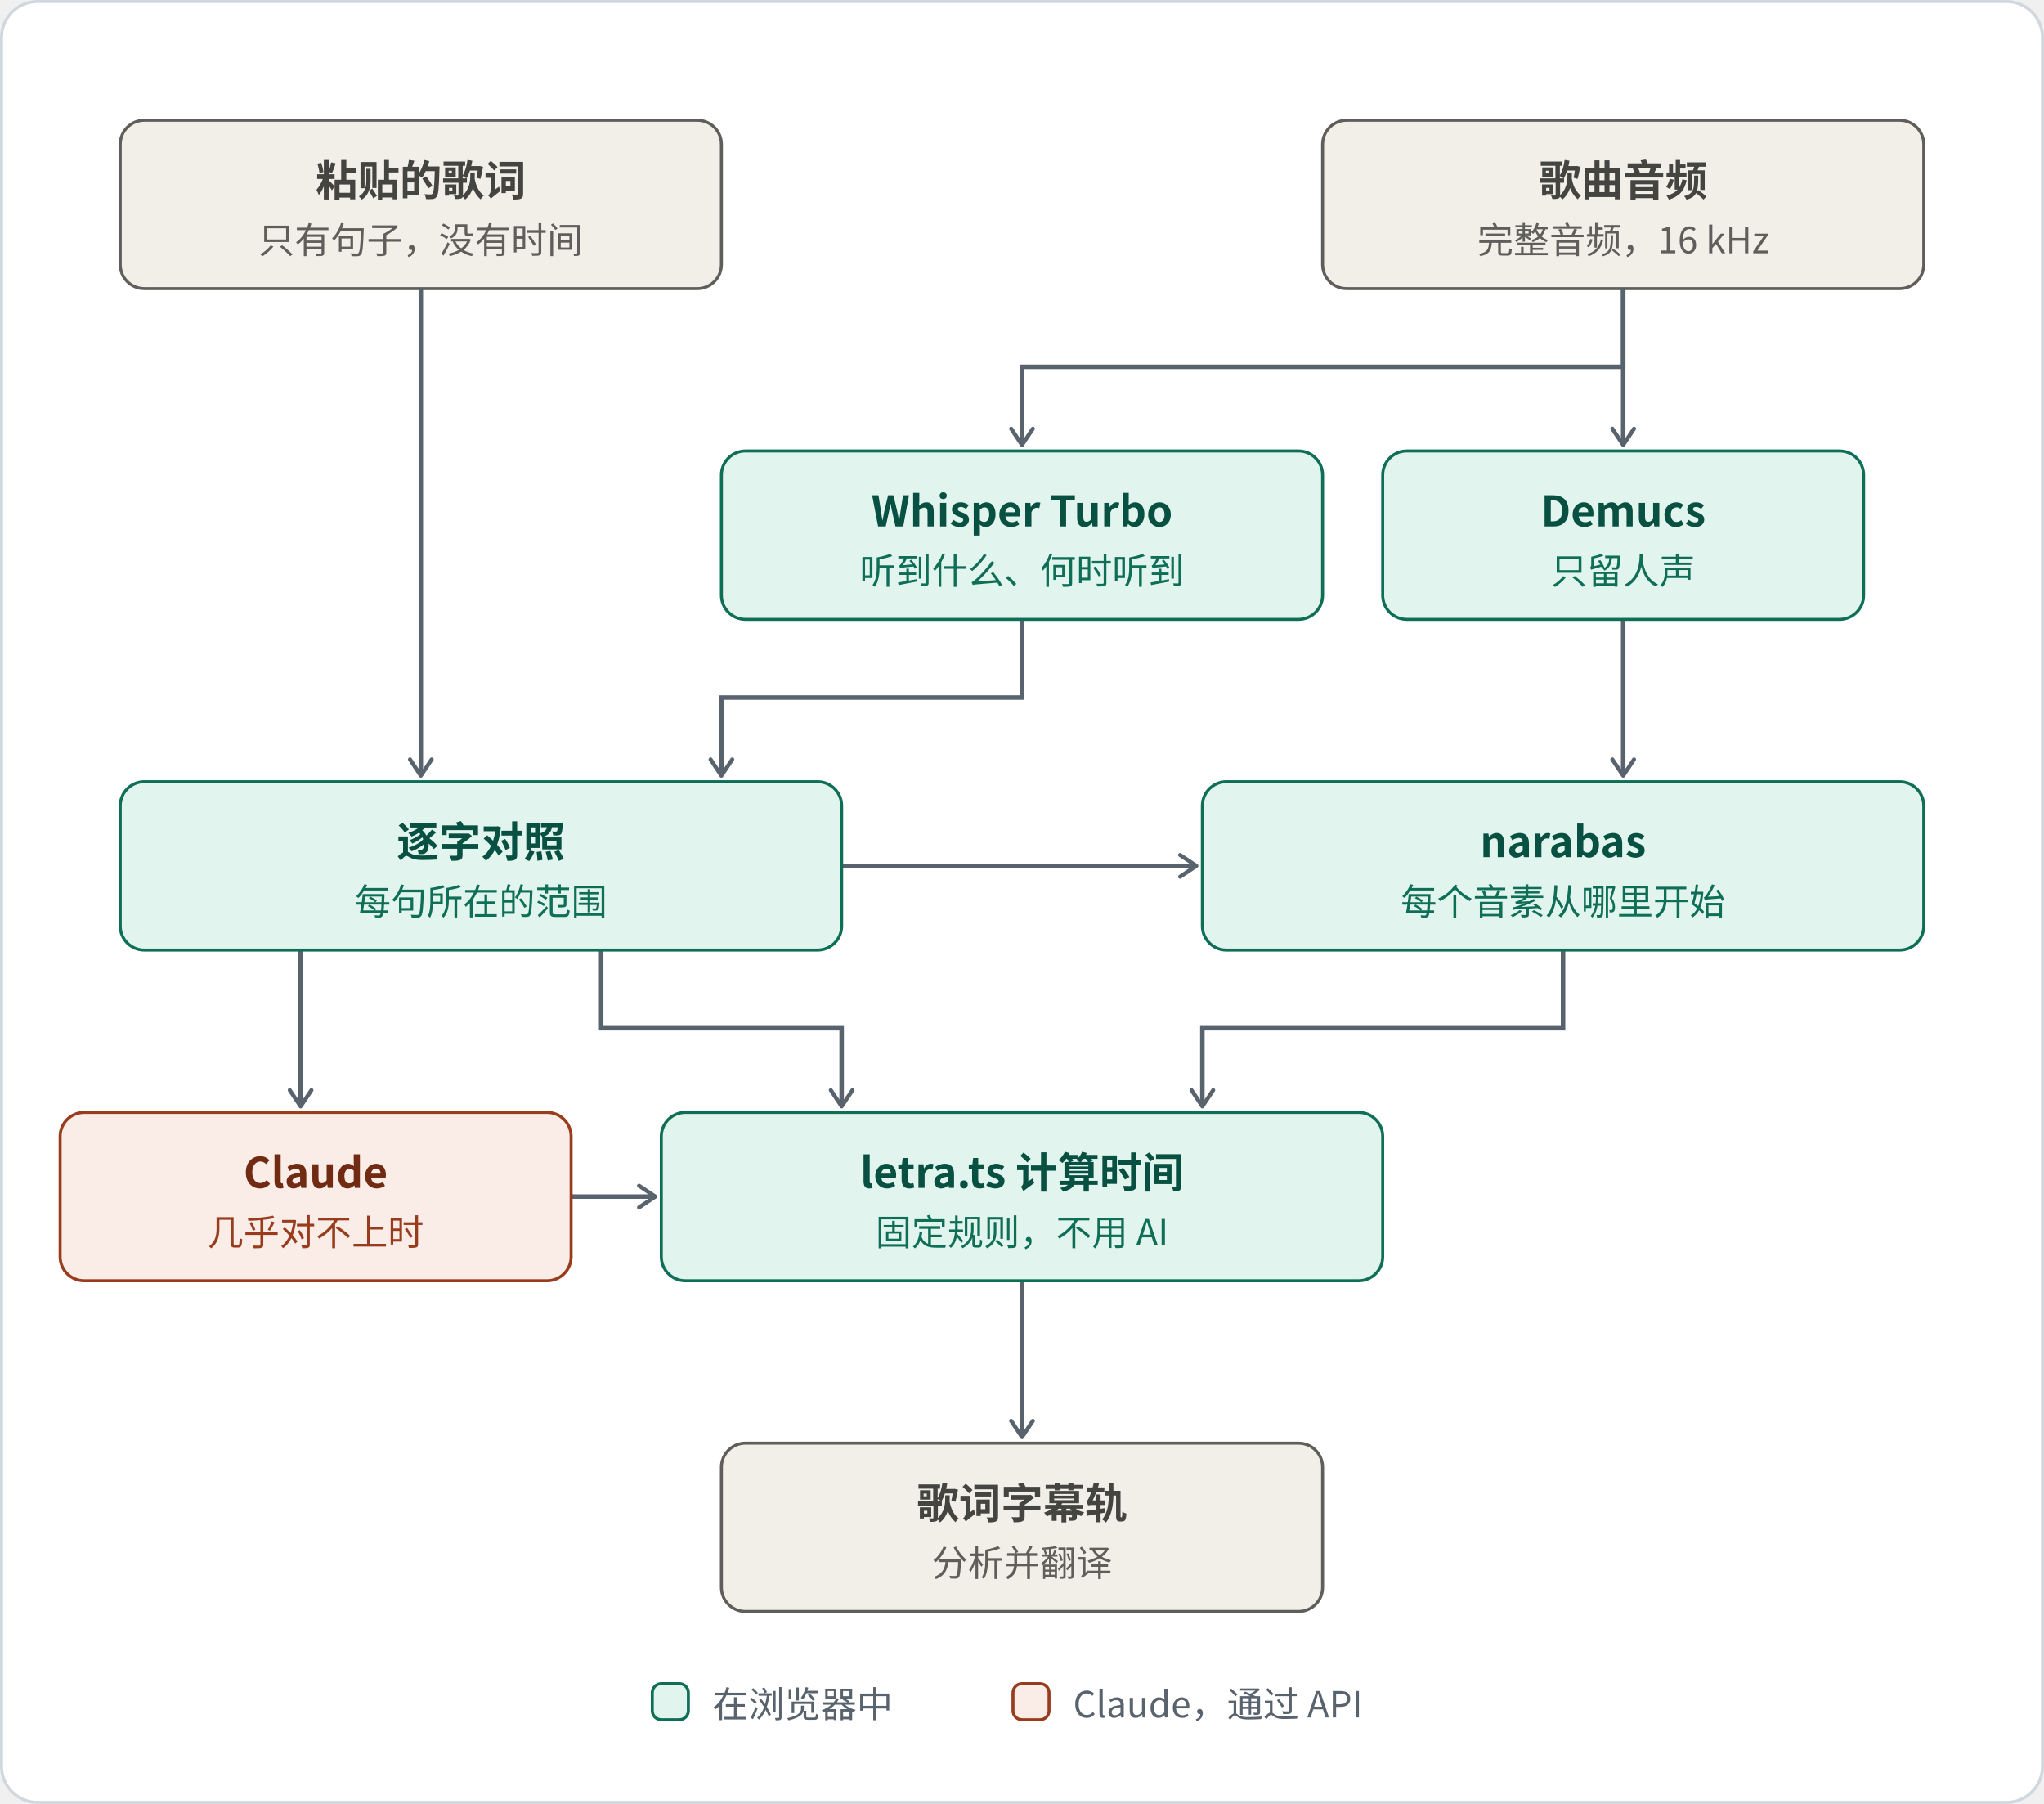
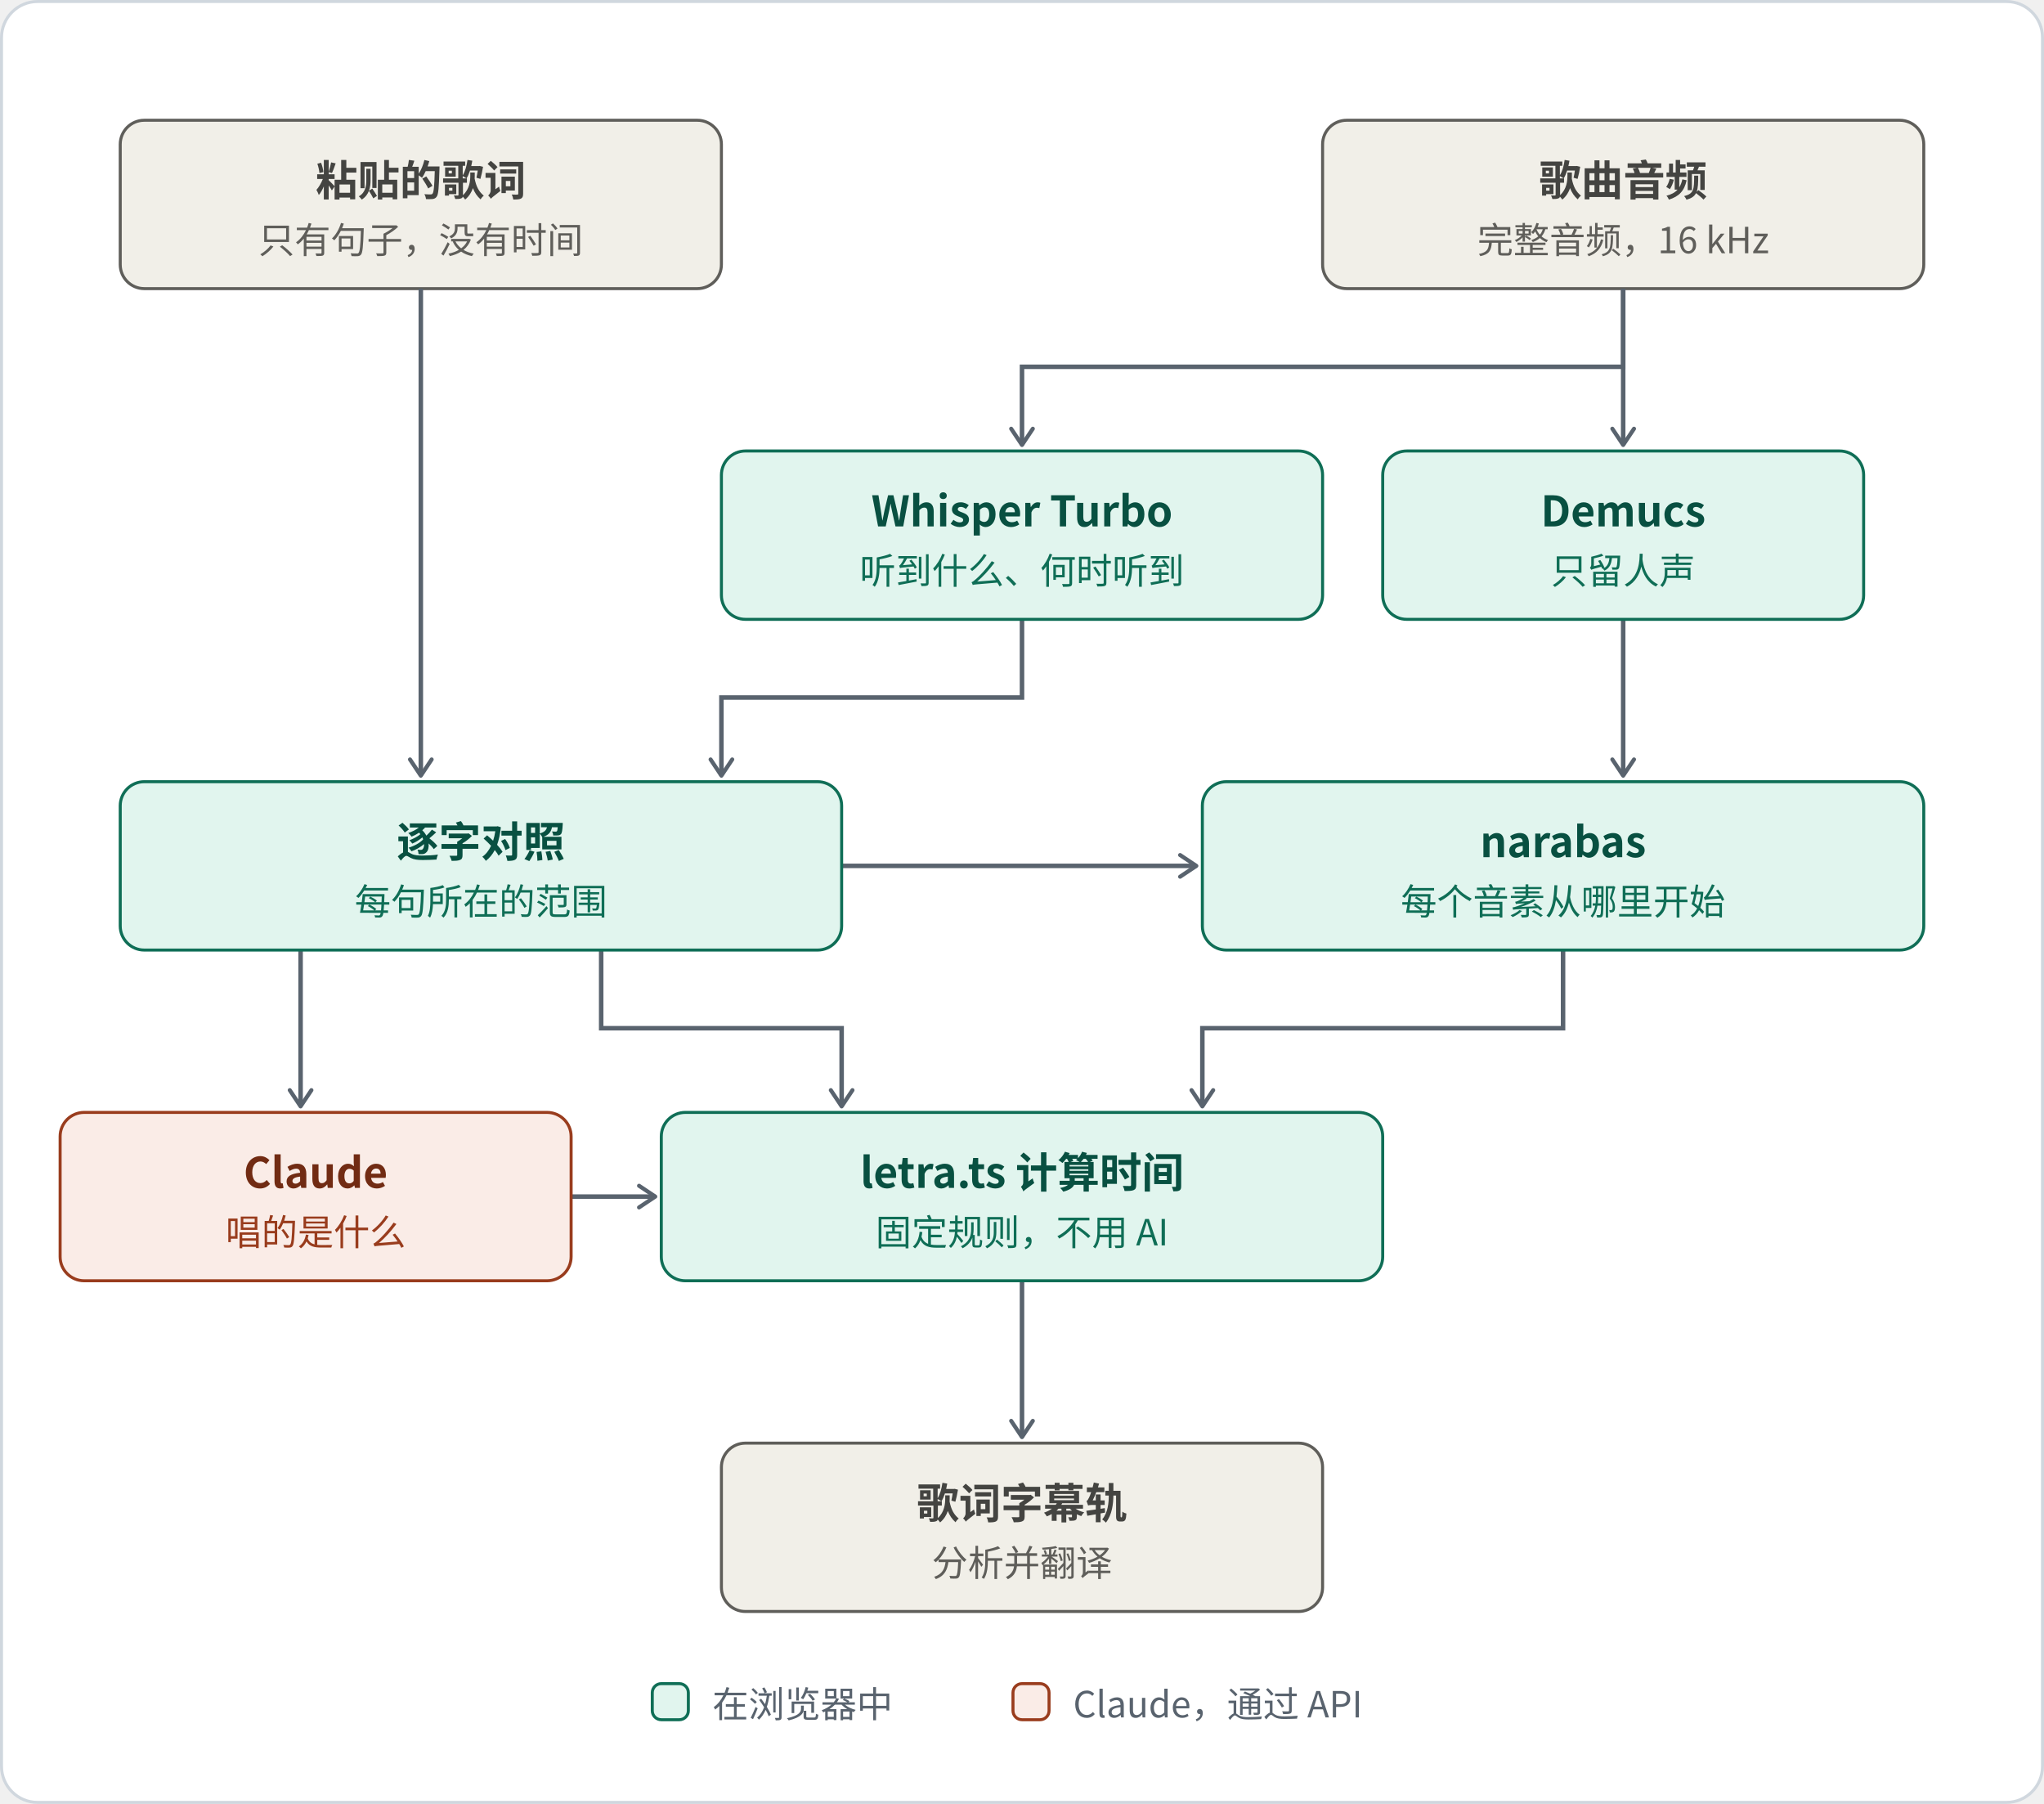
<svg xmlns="http://www.w3.org/2000/svg" xml:lang="zh" width="680" height="600" viewBox="0 0 680 600" role="img" aria-labelledby="titulo desc">
  <style>
text { font-family: 'PingFang SC', 'Microsoft YaHei UI', 'Microsoft YaHei', 'Noto Sans CJK SC', 'Noto Sans SC', system-ui, -apple-system, 'Segoe UI', 'Noto Sans', Helvetica, Arial, sans-serif; }
.fondo { fill: #ffffff; stroke: #d0d7de; stroke-width: 1; }
.t { font-size: 14px; font-weight: 600; }
.s, .e { font-size: 12px; }
.e { fill: #59636e; }
g rect { stroke-width: 1; }
.gris rect { fill: #f1efe8; stroke: #5f5e5a; } .gris .t { fill: #444441; } .gris .s { fill: #5f5e5a; }
.verde rect { fill: #e1f5ee; stroke: #0f6e56; } .verde .t { fill: #085041; } .verde .s { fill: #0f6e56; }
.coral rect { fill: #faece7; stroke: #993c1d; } .coral .t { fill: #712b13; } .coral .s { fill: #993c1d; }
.morado rect { fill: #eeedfe; stroke: #534ab7; } .morado .s { fill: #3c3489; }
.rojo rect { fill: #fcebeb; stroke: #a32d2d; } .rojo .s { fill: #791f1f; }
.flecha { fill: none; stroke: #59636e; stroke-width: 1.5; }
.punta { fill: none; stroke: #59636e; stroke-width: 1.5; stroke-linecap: round; stroke-linejoin: round; }
.guia { stroke: #8c959f; stroke-width: 1; stroke-dasharray: 4 4; }
.eje { stroke: #8c959f; stroke-width: 1; }
.canto { fill: #7f77dd; }
.sin-canto { fill: none; stroke: #888780; stroke-dasharray: 3 3; }
@media (prefers-color-scheme: dark) {
  .fondo { fill: #0d1117; stroke: #30363d; }
  .e { fill: #9198a1; }
  .gris rect { fill: #444441; stroke: #b4b2a9; } .gris .t { fill: #f1efe8; } .gris .s { fill: #d3d1c7; }
  .verde rect { fill: #085041; stroke: #5dcaa5; } .verde .t { fill: #e1f5ee; } .verde .s { fill: #9fe1cb; }
  .coral rect { fill: #712b13; stroke: #f0997b; } .coral .t { fill: #faece7; } .coral .s { fill: #f5c4b3; }
  .morado rect { fill: #3c3489; stroke: #afa9ec; } .morado .s { fill: #eeedfe; }
  .rojo rect { fill: #791f1f; stroke: #f09595; } .rojo .s { fill: #fcebeb; }
  .flecha, .punta { stroke: #9198a1; }
  .guia, .eje { stroke: #6e7681; }
  .sin-canto { stroke: #9198a1; }
}
</style>
  <defs>
    <marker id="punta" viewBox="0 0 10 10" refX="8" refY="5" markerWidth="6" markerHeight="6" orient="auto-start-reverse">
      <path class="punta" d="M2 1L8 5L2 9" />
    </marker>
  </defs>
  <rect class="fondo" x="0.5" y="0.5" width="679" height="599" rx="12" />
  <g class="gris" data-caja="">
    <rect x="40" y="40" width="200" height="56" rx="8" />
    <text class="t" x="140" y="59" text-anchor="middle" dominant-baseline="central">粘贴的歌词</text>
    <text class="s" x="140" y="79" text-anchor="middle" dominant-baseline="central">只有句子，没有时间</text>
  </g>
  <g class="gris" data-caja="">
    <rect x="440" y="40" width="200" height="56" rx="8" />
    <text class="t" x="540" y="59" text-anchor="middle" dominant-baseline="central">歌曲音频</text>
    <text class="s" x="540" y="79" text-anchor="middle" dominant-baseline="central">完整音频，16 kHz</text>
  </g>
  <path class="flecha" d="M540 96 V122 H340 V148" marker-end="url(#punta)" />
  <path class="flecha" d="M540 96 V148" marker-end="url(#punta)" />
  <path class="flecha" d="M140 96 V258" marker-end="url(#punta)" />
  <path class="flecha" d="M340 206 V232 H240 V258" marker-end="url(#punta)" />
  <path class="flecha" d="M540 206 V258" marker-end="url(#punta)" />
  <path class="flecha" d="M280 288 H398" marker-end="url(#punta)" />
  <path class="flecha" d="M520 316 V342 H400 V368" marker-end="url(#punta)" />
  <path class="flecha" d="M200 316 V342 H280 V368" marker-end="url(#punta)" />
  <path class="flecha" d="M100 316 V368" marker-end="url(#punta)" />
  <path class="flecha" d="M190 398 H218" marker-end="url(#punta)" />
  <path class="flecha" d="M340 426 V478" marker-end="url(#punta)" />
  <g class="verde" data-caja="">
    <rect x="240" y="150" width="200" height="56" rx="8" />
    <text class="t" x="340" y="169" text-anchor="middle" dominant-baseline="central">Whisper Turbo</text>
    <text class="s" x="340" y="189" text-anchor="middle" dominant-baseline="central">听到什么、何时听到</text>
  </g>
  <g class="verde" data-caja="">
    <rect x="460" y="150" width="160" height="56" rx="8" />
    <text class="t" x="540" y="169" text-anchor="middle" dominant-baseline="central">Demucs</text>
    <text class="s" x="540" y="189" text-anchor="middle" dominant-baseline="central">只留人声</text>
  </g>
  <g class="verde" data-caja="">
    <rect x="40" y="260" width="240" height="56" rx="8" />
    <text class="t" x="160" y="279" text-anchor="middle" dominant-baseline="central">逐字对照</text>
    <text class="s" x="160" y="299" text-anchor="middle" dominant-baseline="central">每句所在的范围</text>
  </g>
  <g class="verde" data-caja="">
    <rect x="400" y="260" width="240" height="56" rx="8" />
    <text class="t" x="520" y="279" text-anchor="middle" dominant-baseline="central">narabas</text>
    <text class="s" x="520" y="299" text-anchor="middle" dominant-baseline="central">每个音素从哪里开始</text>
  </g>
  <g class="coral" data-caja="">
    <rect x="20" y="370" width="170" height="56" rx="8" />
    <text class="t" x="105" y="389" text-anchor="middle" dominant-baseline="central">Claude</text>
-     <text class="s" x="105" y="409" text-anchor="middle" dominant-baseline="central">几乎对不上时</text>
+     <text class="s" x="105" y="409" text-anchor="middle" dominant-baseline="central">唱的是什么</text>
  </g>
  <g class="verde" data-caja="">
    <rect x="220" y="370" width="240" height="56" rx="8" />
    <text class="t" x="340" y="389" text-anchor="middle" dominant-baseline="central">letra.ts 计算时间</text>
    <text class="s" x="340" y="409" text-anchor="middle" dominant-baseline="central">固定规则，不用 AI</text>
  </g>
  <g class="gris" data-caja="">
    <rect x="240" y="480" width="200" height="56" rx="8" />
    <text class="t" x="340" y="499" text-anchor="middle" dominant-baseline="central">歌词字幕轨</text>
    <text class="s" x="340" y="519" text-anchor="middle" dominant-baseline="central">分析并翻译</text>
  </g>
  <g data-leyenda="">
    <g class="verde">
      <rect x="217" y="560" width="12" height="12" rx="3" />
    </g>
    <text class="e" x="237" y="566" dominant-baseline="central">在浏览器中</text>
  </g>
  <g data-leyenda="">
    <g class="coral">
      <rect x="337" y="560" width="12" height="12" rx="3" />
    </g>
    <text class="e" x="357" y="566" dominant-baseline="central">Claude，通过 API</text>
  </g>
</svg>
